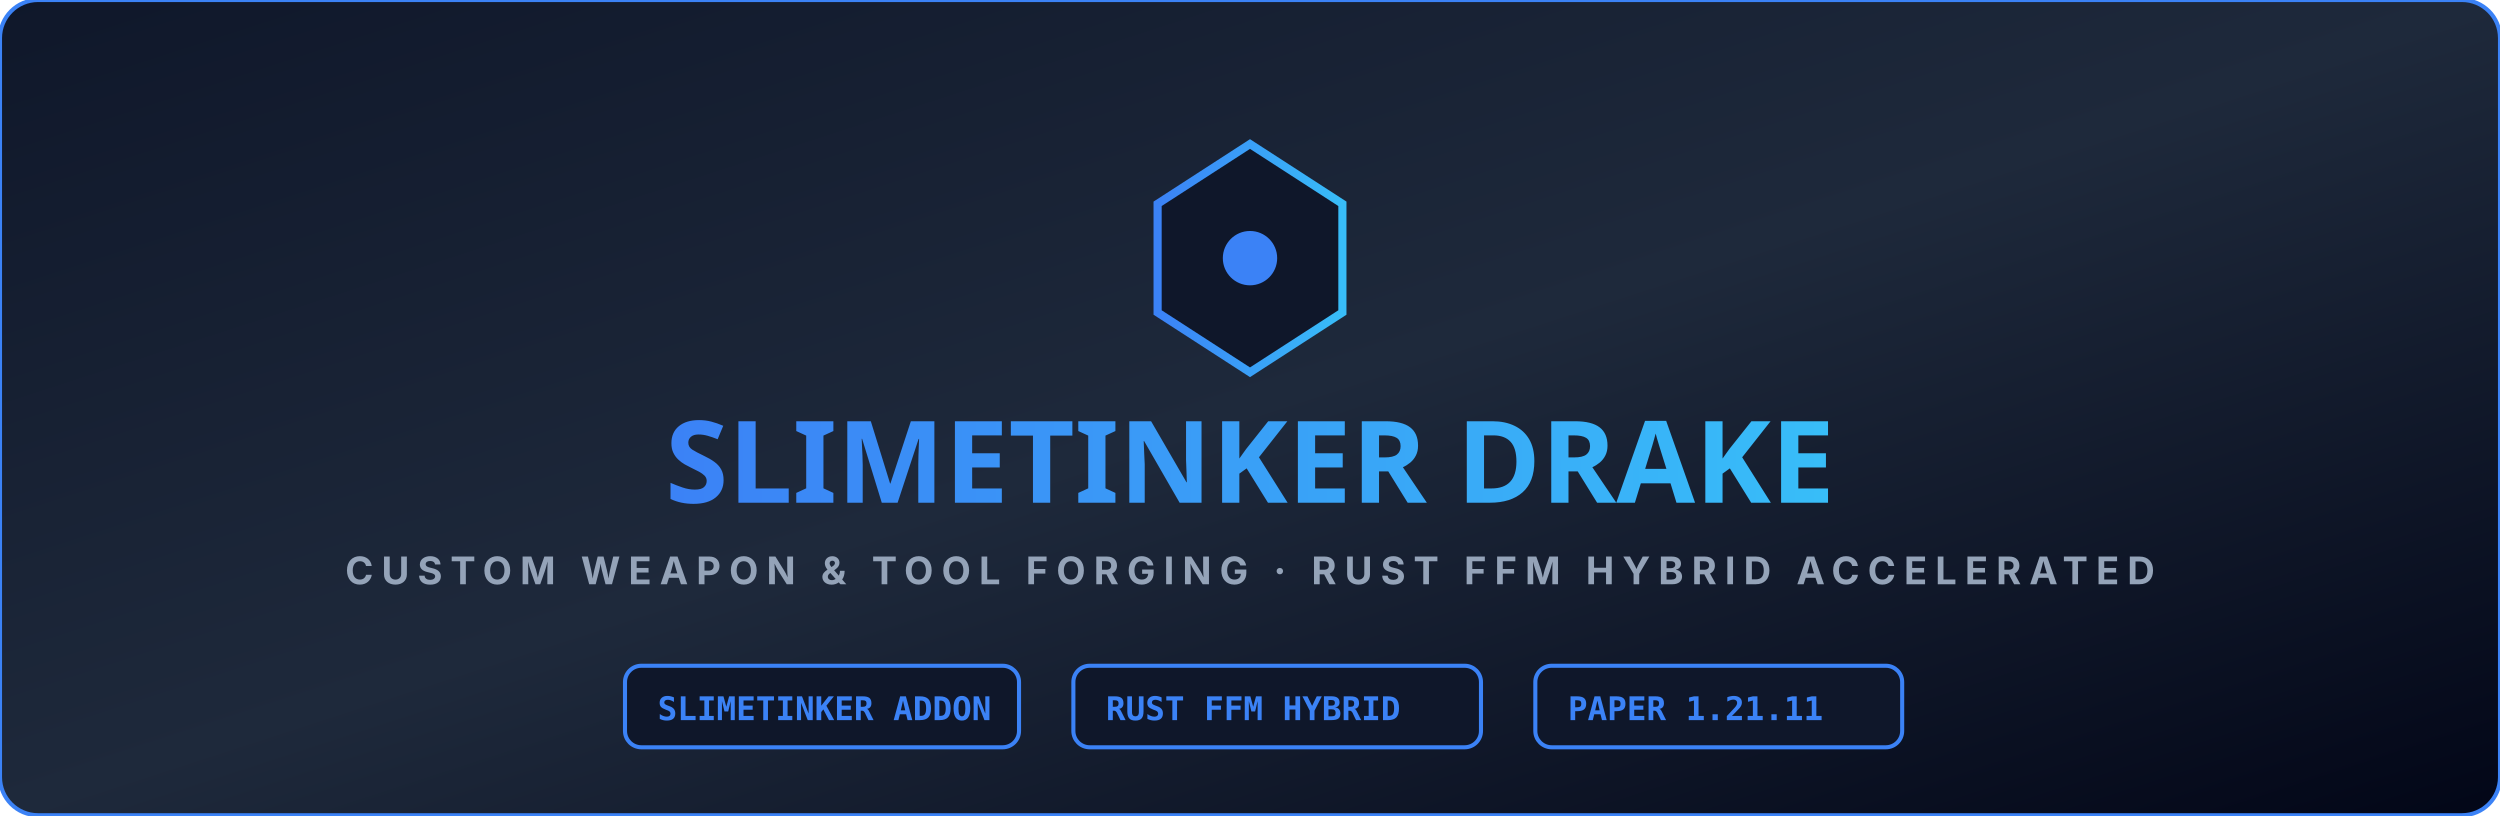
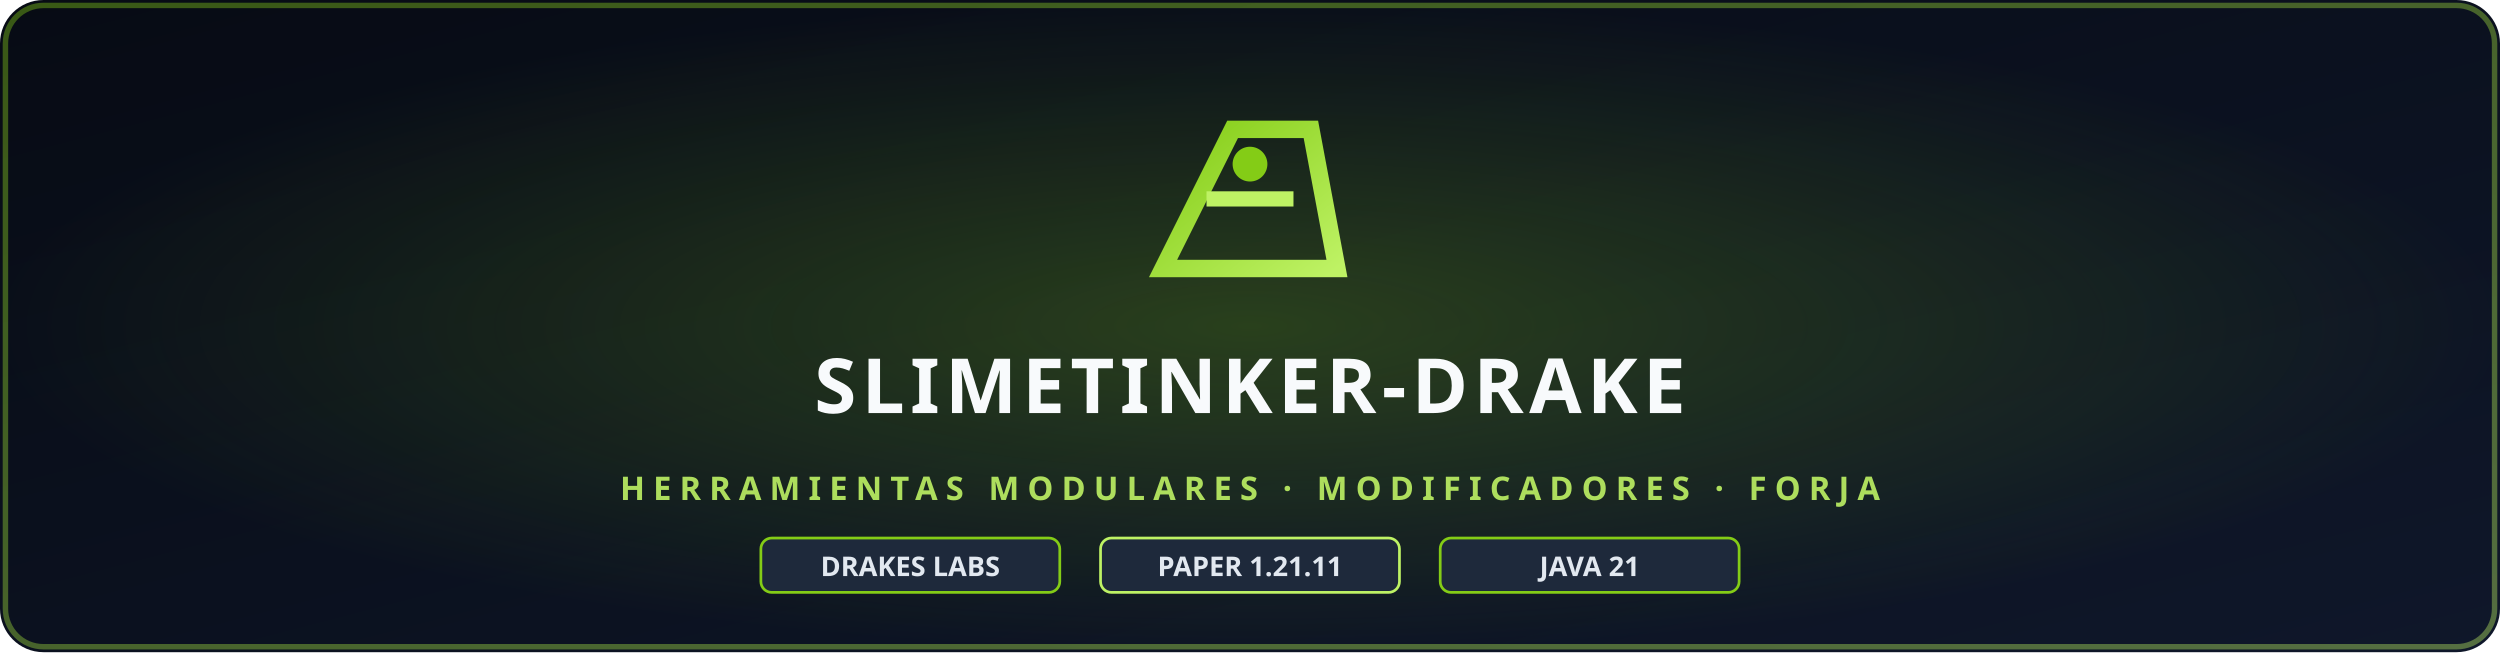
- <svg xmlns="http://www.w3.org/2000/svg" viewBox="0 0 920 300" width="920" height="300">
+ <svg xmlns="http://www.w3.org/2000/svg" viewBox="0 0 920 240" width="920" height="240" role="img" aria-label="SlimeTinker-drake Banner">
  <defs>
-     <linearGradient id="addonBg" x1="0%" y1="0%" x2="100%" y2="100%">
-       <stop offset="0%" stop-color="#0F172A" />
-       <stop offset="50%" stop-color="#1E293B" />
-       <stop offset="100%" stop-color="#020617" />
+     <linearGradient id="bFondo" x1="0" y1="0" x2="1" y2="1">
+       <stop offset="0%" stop-color="#070B14" />
+       <stop offset="100%" stop-color="#0F172A" />
    </linearGradient>
-     <linearGradient id="addonColor" x1="0%" y1="0%" x2="100%" y2="0%">
-       <stop offset="0%" stop-color="#3B82F6" />
-       <stop offset="100%" stop-color="#38BDF8" />
+     <linearGradient id="acG" x1="0" y1="0" x2="1" y2="1">
+       <stop offset="0%" stop-color="#84CC16" />
+       <stop offset="100%" stop-color="#BEF264" />
    </linearGradient>
+     <radialGradient id="bHalo" cx="50%" cy="50%" r="50%">
+       <stop offset="0%" stop-color="#84CC16" stop-opacity="0.25" />
+       <stop offset="100%" stop-color="#84CC16" stop-opacity="0" />
+     </radialGradient>
  </defs>
-   <style>
-     @keyframes addonPulse {
-       0%, 100% { opacity: 0.85; filter: drop-shadow(0 0 15px #3B82F6); }
-       50% { opacity: 1; filter: drop-shadow(0 0 30px #38BDF8); }
-     }
-     .bg-a { fill: url(#addonBg); }
-     .title-a { font-family: 'Outfit', sans-serif; font-weight: 900; font-size: 42px; fill: url(#addonColor); animation: addonPulse 3.5s infinite ease-in-out; }
-     .sub-a { font-family: 'Inter', sans-serif; font-weight: 700; font-size: 14px; fill: #94A3B8; letter-spacing: 3px; }
-     .badge-a { fill: #0F172A; stroke: #3B82F6; stroke-width: 1.5; rx: 6px; }
-     .btext-a { font-family: 'JetBrains Mono', monospace; font-size: 12px; font-weight: 700; fill: #3B82F6; }
-   </style>
-   <rect class="bg-a" width="920" height="300" rx="14" stroke="#3B82F6" stroke-width="1.5" />
-   <g transform="translate(460, 95)">
-     <polygon points="0,-42 34,-20 34,20 0,42 -34,20 -34,-20" fill="#0F172A" stroke="url(#addonColor)" stroke-width="3" />
-     <circle cx="0" cy="0" r="10" fill="#3B82F6" />
+   <rect width="920" height="240" rx="16" fill="url(#bFondo)" />
+   <rect width="920" height="240" rx="16" fill="url(#bHalo)" />
+   <rect x="2" y="2" width="916" height="236" rx="14" fill="none" stroke="url(#acG)" stroke-width="2" opacity="0.4" />
+   <g transform="translate(460,70) scale(1.6)">
+     <path d="M-20,18 L-4,-14 L14,-14 L20,18 Z" fill="none" stroke="url(#acG)" stroke-width="4" />
+     <line x1="-10" y1="2" x2="10" y2="2" stroke="#BEF264" stroke-width="3.5" />
+     <circle cx="0" cy="-6" r="4" fill="#84CC16" />
  </g>
-   <text x="460" y="185" text-anchor="middle" class="title-a">SLIMETINKER DRAKE</text>
-   <text x="460" y="215" text-anchor="middle" class="sub-a">CUSTOM WEAPON &amp; TOOL FORGING · RUST FFM HYBRID ACCELERATED</text>
-   <g transform="translate(230, 245)">
-     <rect x="0" y="0" width="145" height="30" class="badge-a" />
-     <text x="12" y="20" class="btext-a">SLIMETINKER ADDON</text>
-     <rect x="165" y="0" width="150" height="30" class="badge-a" stroke="#FF4500" />
-     <text x="177" y="20" class="btext-a" fill="#FF7300">RUST FFM HYBRID</text>
-     <rect x="335" y="0" width="135" height="30" class="badge-a" stroke="#38BDF8" />
-     <text x="347" y="20" class="btext-a" fill="#38BDF8">PAPER 1.21.11</text>
+   <text x="460" y="152" text-anchor="middle" font-family="'Segoe UI', system-ui, -apple-system, sans-serif" font-weight="900" font-size="28" fill="#F8FAFC" letter-spacing="2">
+     SLIMETINKER-DRAKE
+   </text>
+   <text x="460" y="184" text-anchor="middle" font-family="'Segoe UI', system-ui, -apple-system, sans-serif" font-weight="700" font-size="12" fill="#BEF264" letter-spacing="3" opacity="0.9">
+     HERRAMIENTAS MODULARES · MODIFICADORES · FORJA
+   </text>
+   <g transform="translate(460, 210)">
+     <rect x="-180" y="-12" width="110" height="20" rx="4" fill="#1E293B" stroke="#84CC16" stroke-width="1" />
+     <text x="-125" y="2" text-anchor="middle" font-family="sans-serif" font-size="10" font-weight="700" fill="#E2E8F0">DRAKES LABS</text>
+     <rect x="-55" y="-12" width="110" height="20" rx="4" fill="#1E293B" stroke="#BEF264" stroke-width="1" />
+     <text x="0" y="2" text-anchor="middle" font-family="sans-serif" font-size="10" font-weight="700" fill="#E2E8F0">PAPER 1.21.11</text>
+     <rect x="70" y="-12" width="110" height="20" rx="4" fill="#1E293B" stroke="#84CC16" stroke-width="1" />
+     <text x="125" y="2" text-anchor="middle" font-family="sans-serif" font-size="10" font-weight="700" fill="#E2E8F0">JAVA 21</text>
  </g>
</svg>
